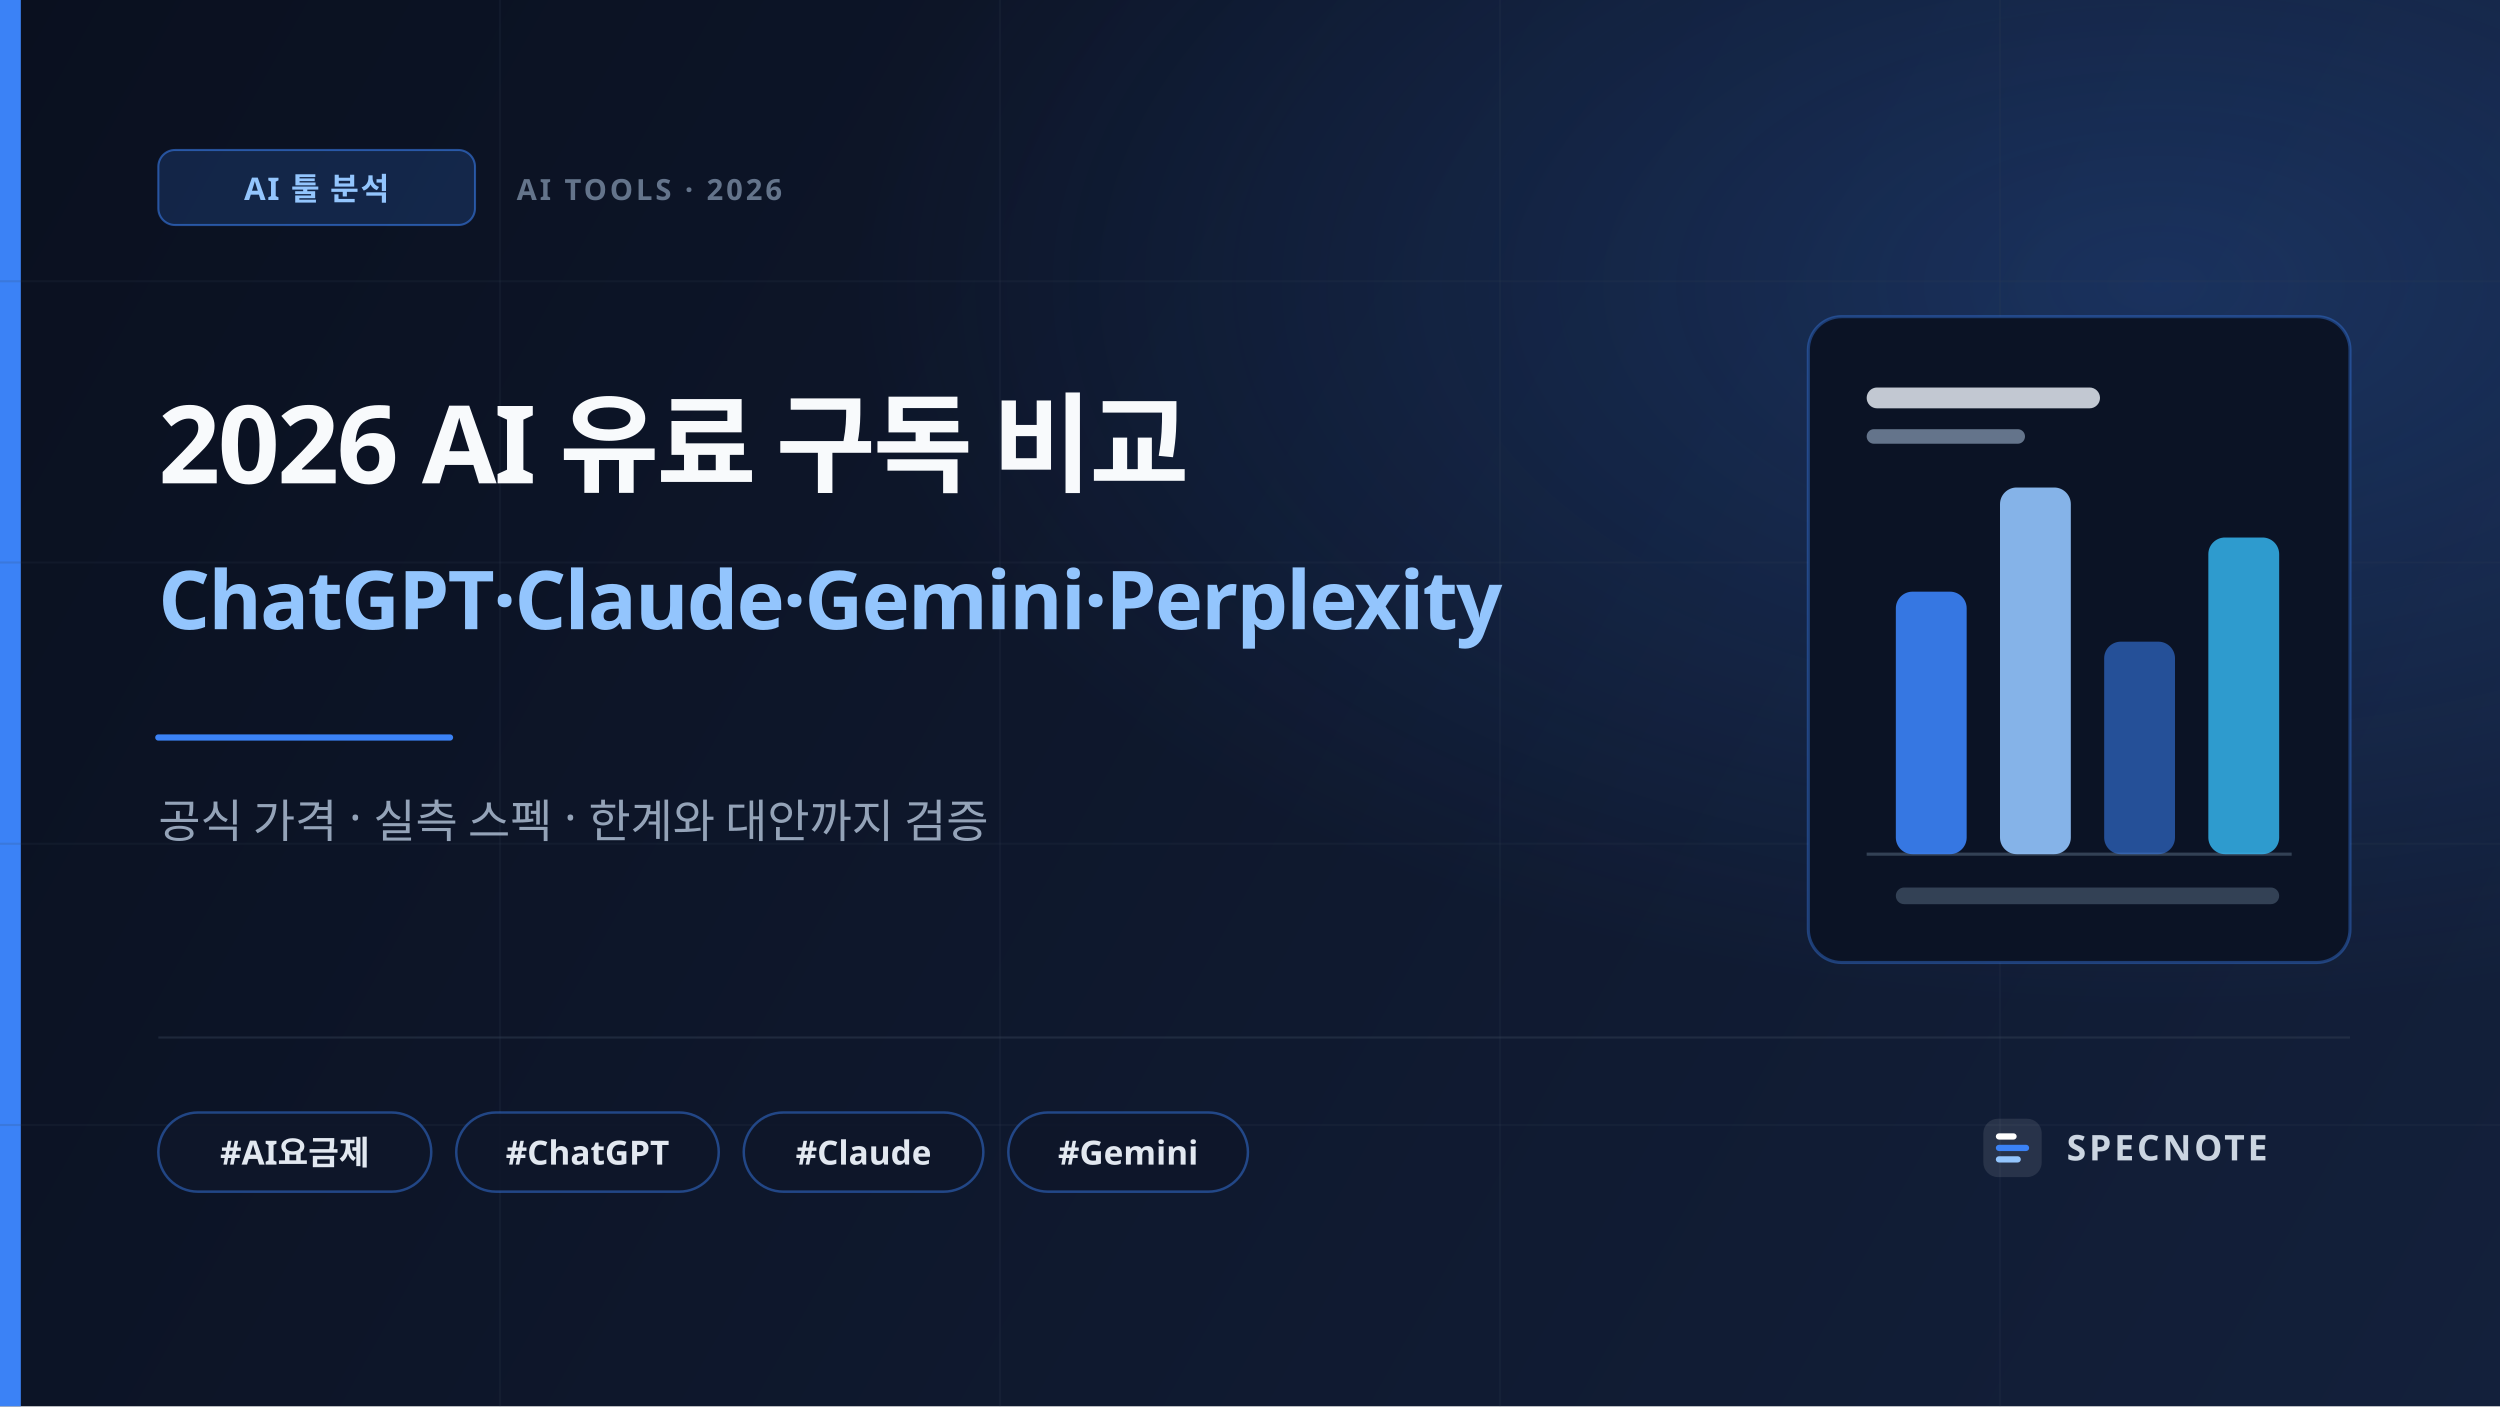
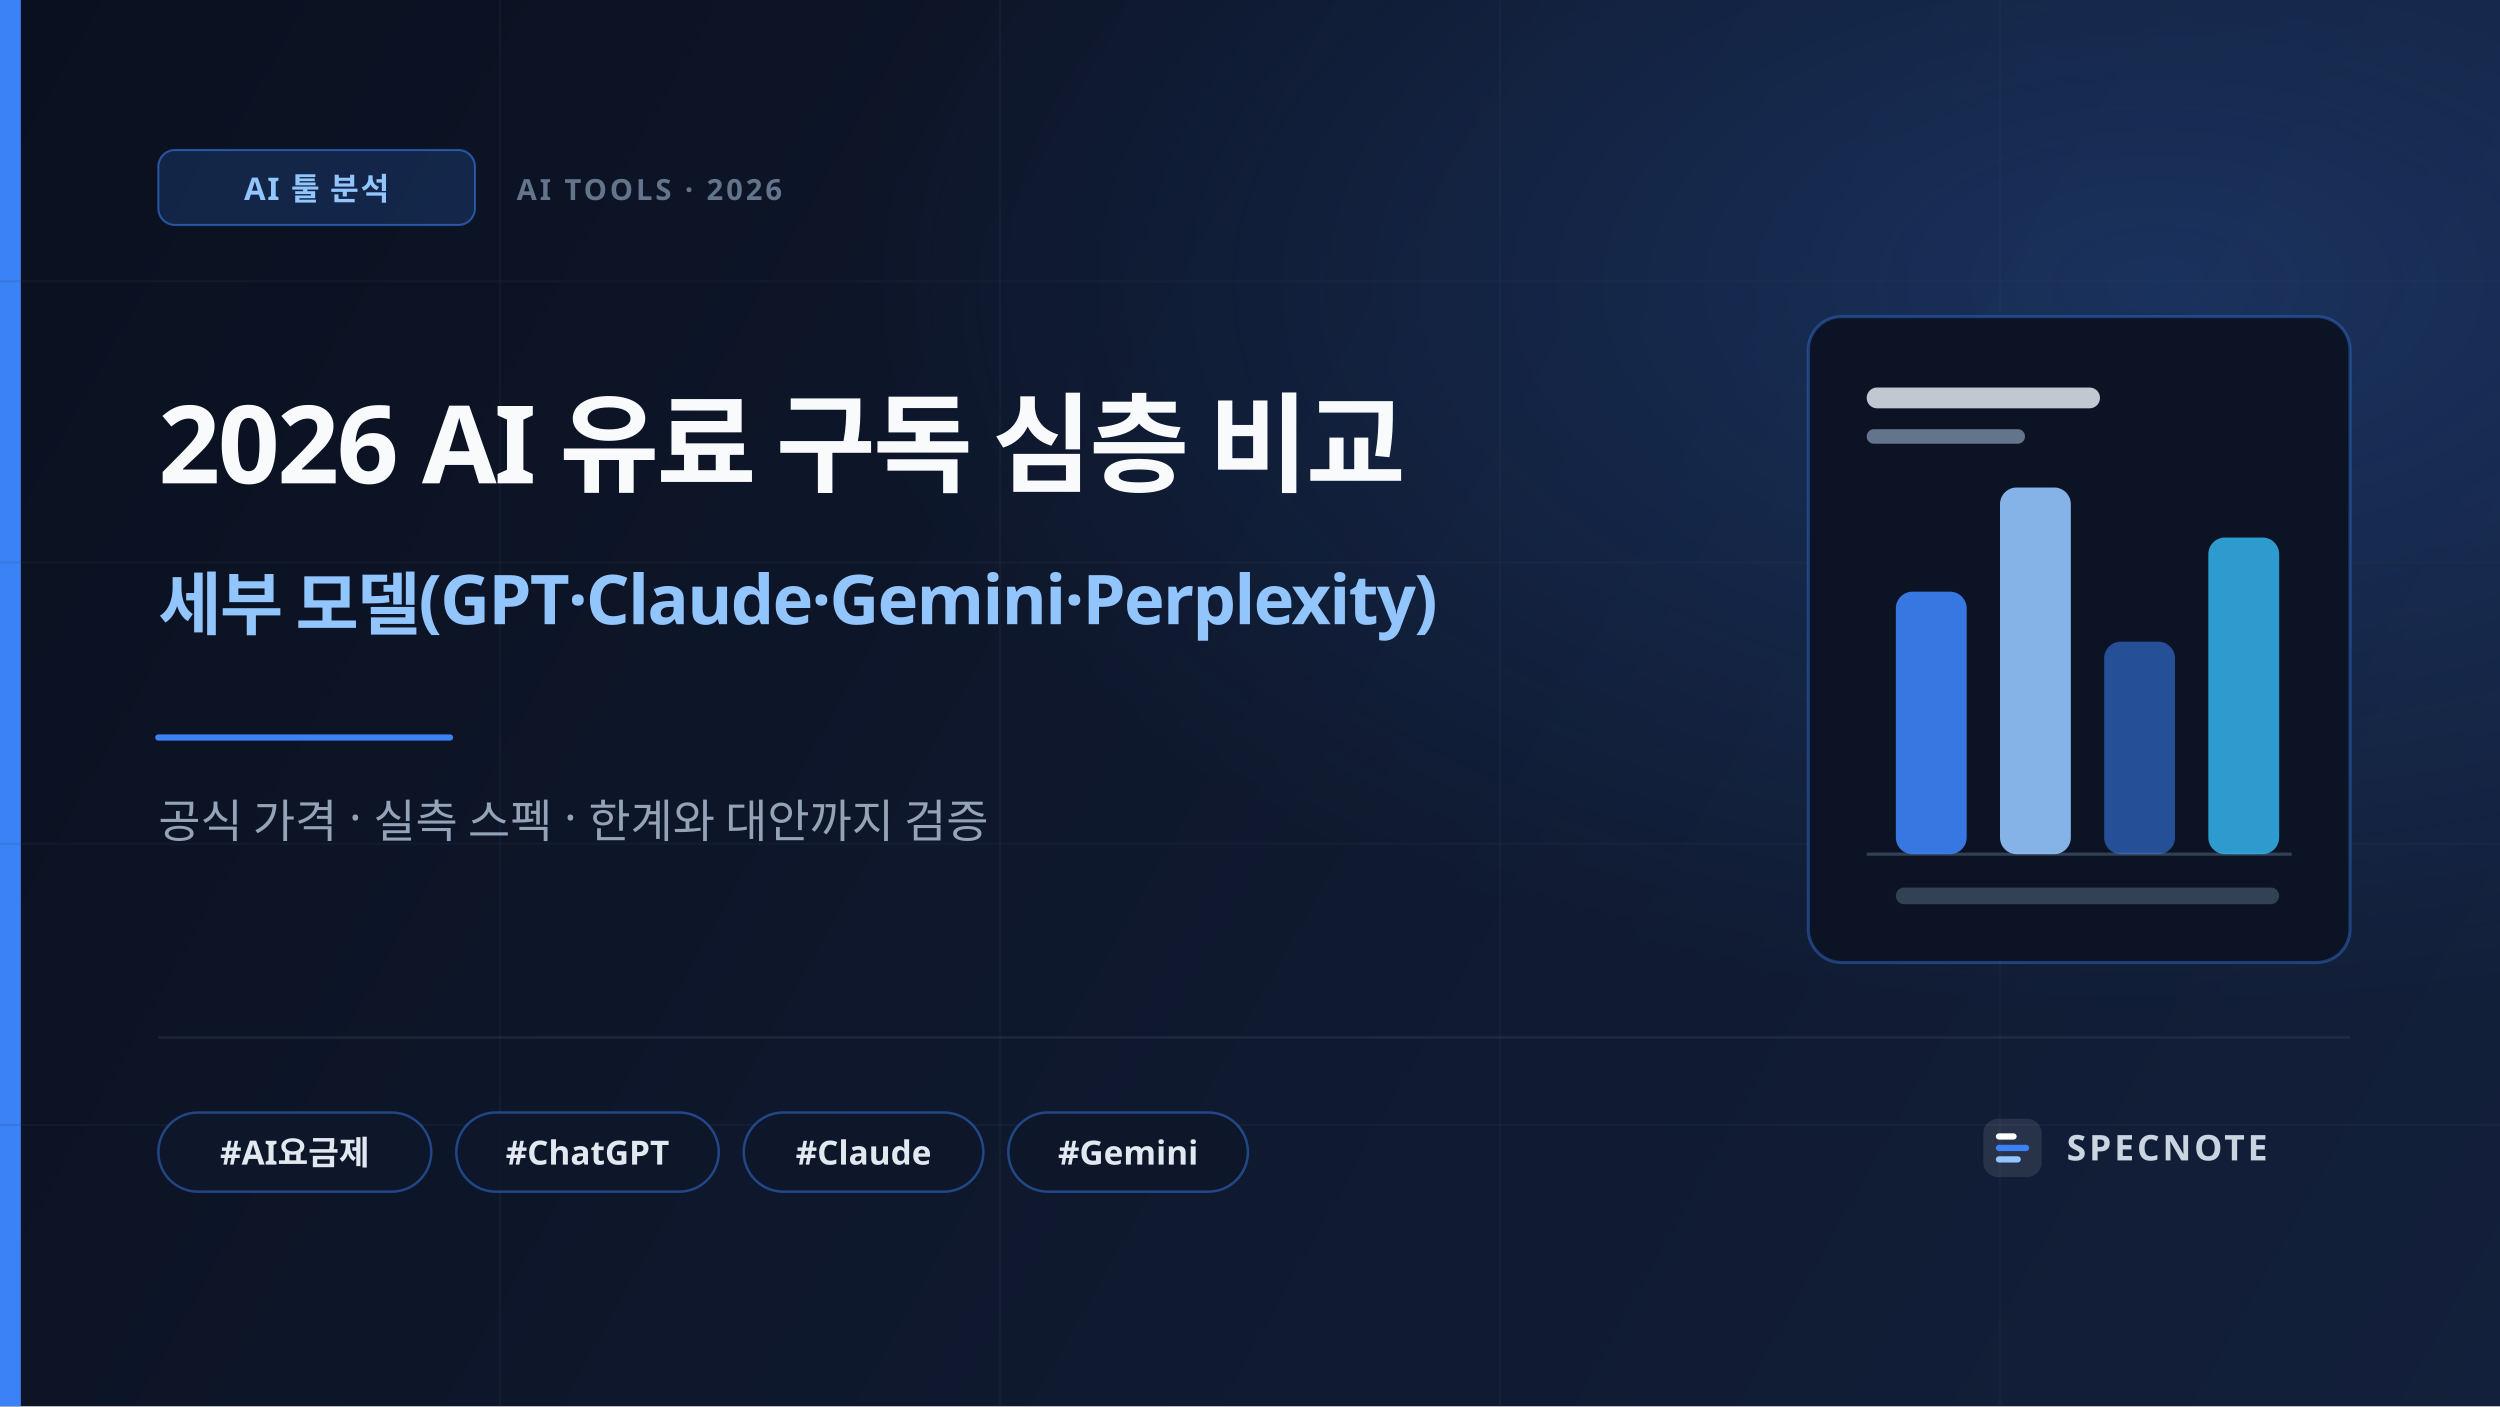
<svg xmlns="http://www.w3.org/2000/svg" viewBox="0 0 1200 675" fill="none">
  <defs>
    <linearGradient id="bg" x1="0" y1="0" x2="1200" y2="675" gradientUnits="userSpaceOnUse">
      <stop offset="0%" stop-color="#0A101F" />
      <stop offset="100%" stop-color="#13203B" />
    </linearGradient>
    <radialGradient id="glow" cx="0.86" cy="0.2" r="0.52">
      <stop offset="0%" stop-color="#3B82F6" stop-opacity="0.22" />
      <stop offset="100%" stop-color="#3B82F6" stop-opacity="0" />
    </radialGradient>
  </defs>
  <rect width="1200" height="675" fill="url(#bg)" />
  <rect width="1200" height="675" fill="url(#glow)" />
  <rect x="0" y="0" width="10" height="675" fill="#3B82F6" />
  <g stroke="#334155" stroke-opacity="0.16">
    <path d="M0 135H1200M0 270H1200M0 405H1200M0 540H1200" />
    <path d="M240 0V675M480 0V675M720 0V675M960 0V675" />
  </g>
  <rect x="76" y="72" width="152" height="36" rx="8" fill="#3B82F6" fill-opacity="0.18" stroke="#3B82F6" stroke-opacity="0.55" />
  <text x="152" y="96" text-anchor="middle" fill="#93C5FD" font-family="'Pretendard', 'Malgun Gothic', sans-serif" font-size="15" font-weight="800" letter-spacing="0.8">AI 툴 분석</text>
  <text x="248" y="96" fill="#64748B" font-family="'Pretendard', 'Malgun Gothic', sans-serif" font-size="14" font-weight="700" letter-spacing="1.4">AI TOOLS · 2026</text>
-   <text x="76" y="232" fill="#F8FAFC" font-family="'Pretendard', 'Apple SD Gothic Neo', 'Malgun Gothic', 'Noto Sans KR', sans-serif" font-size="52" font-weight="900" letter-spacing="-1.2">2026 AI 유료 구독 비교</text>
-   <text x="76" y="302" fill="#93C5FD" font-family="'Pretendard', 'Apple SD Gothic Neo', 'Malgun Gothic', 'Noto Sans KR', sans-serif" font-size="39" font-weight="800" letter-spacing="-0.8">ChatGPT·Claude·Gemini·Perplexity</text>
+   <text x="76" y="232" fill="#F8FAFC" font-family="'Pretendard', 'Apple SD Gothic Neo', 'Malgun Gothic', 'Noto Sans KR', sans-serif" font-size="52" font-weight="900" letter-spacing="-1.2">2026 AI 유료 구독 심층 비교</text>
+   <text x="76" y="302" fill="#93C5FD" font-family="'Pretendard', 'Apple SD Gothic Neo', 'Malgun Gothic', 'Noto Sans KR', sans-serif" font-size="33" font-weight="800" letter-spacing="-0.8">세부 모델(GPT·Claude·Gemini·Perplexity)</text>
  <line x1="76" y1="354" x2="216" y2="354" stroke="#3B82F6" stroke-width="3" stroke-linecap="round" />
  <text x="76" y="402" fill="#94A3B8" font-family="'Pretendard', 'Apple SD Gothic Neo', 'Malgun Gothic', sans-serif" font-size="22" font-weight="500">공식 가격 · 실측 스펙 · 한계와 대안까지 검증</text>
  <g transform="translate(868, 152)">
    <rect width="260" height="310" rx="16" fill="#0B1325" stroke="#3B82F6" stroke-opacity="0.38" stroke-width="1.5" />
    <line x1="28" y1="258" x2="232" y2="258" stroke="#334155" stroke-width="1.5" />
    <rect x="42" y="132" width="34" height="126" rx="8" fill="#3B82F6" fill-opacity="0.9" />
    <rect x="92" y="82" width="34" height="176" rx="8" fill="#93C5FD" fill-opacity="0.9" />
    <rect x="142" y="156" width="34" height="102" rx="8" fill="#3B82F6" fill-opacity="0.55" />
    <rect x="192" y="106" width="34" height="152" rx="8" fill="#38BDF8" fill-opacity="0.8" />
    <rect x="28" y="34" width="112" height="10" rx="5" fill="#E2E8F0" fill-opacity="0.85" />
    <rect x="28" y="54" width="76" height="7" rx="3.5" fill="#64748B" />
    <rect x="42" y="274" width="184" height="8" rx="4" fill="#334155" />
  </g>
  <line x1="76" y1="498" x2="1128" y2="498" stroke="#334155" stroke-opacity="0.45" />
  <rect x="76" y="534" width="131" height="38" rx="19" fill="#0F172A" fill-opacity="0.9" stroke="#3B82F6" stroke-opacity="0.45" stroke-width="1.2" />
  <text x="141.5" y="559" text-anchor="middle" fill="#E2E8F0" font-family="'Pretendard', 'Apple SD Gothic Neo', 'Malgun Gothic', sans-serif" font-size="16" font-weight="700">#AI요금제</text>
  <rect x="219" y="534" width="126" height="38" rx="19" fill="#0F172A" fill-opacity="0.9" stroke="#3B82F6" stroke-opacity="0.45" stroke-width="1.2" />
  <text x="282" y="559" text-anchor="middle" fill="#E2E8F0" font-family="'Pretendard', 'Apple SD Gothic Neo', 'Malgun Gothic', sans-serif" font-size="16" font-weight="700">#ChatGPT</text>
  <rect x="357" y="534" width="115" height="38" rx="19" fill="#0F172A" fill-opacity="0.9" stroke="#3B82F6" stroke-opacity="0.45" stroke-width="1.2" />
  <text x="414.5" y="559" text-anchor="middle" fill="#E2E8F0" font-family="'Pretendard', 'Apple SD Gothic Neo', 'Malgun Gothic', sans-serif" font-size="16" font-weight="700">#Claude</text>
  <rect x="484" y="534" width="115" height="38" rx="19" fill="#0F172A" fill-opacity="0.9" stroke="#3B82F6" stroke-opacity="0.45" stroke-width="1.2" />
  <text x="541.5" y="559" text-anchor="middle" fill="#E2E8F0" font-family="'Pretendard', 'Apple SD Gothic Neo', 'Malgun Gothic', sans-serif" font-size="16" font-weight="700">#Gemini</text>
  <g transform="translate(952, 537)">
    <rect width="28" height="28" rx="7" fill="#FFFFFF" fill-opacity="0.1" />
    <rect x="6" y="7" width="10" height="3" rx="1.5" fill="#FFFFFF" />
    <rect x="6" y="12.5" width="16" height="3" rx="1.5" fill="#3B82F6" />
    <rect x="6" y="18" width="12" height="3" rx="1.5" fill="#93C5FD" />
    <text x="40" y="20" fill="#CBD5E1" font-family="'Pretendard', 'Malgun Gothic', sans-serif" font-size="17" font-weight="800" letter-spacing="1.4">SPECNOTE</text>
  </g>
</svg>
